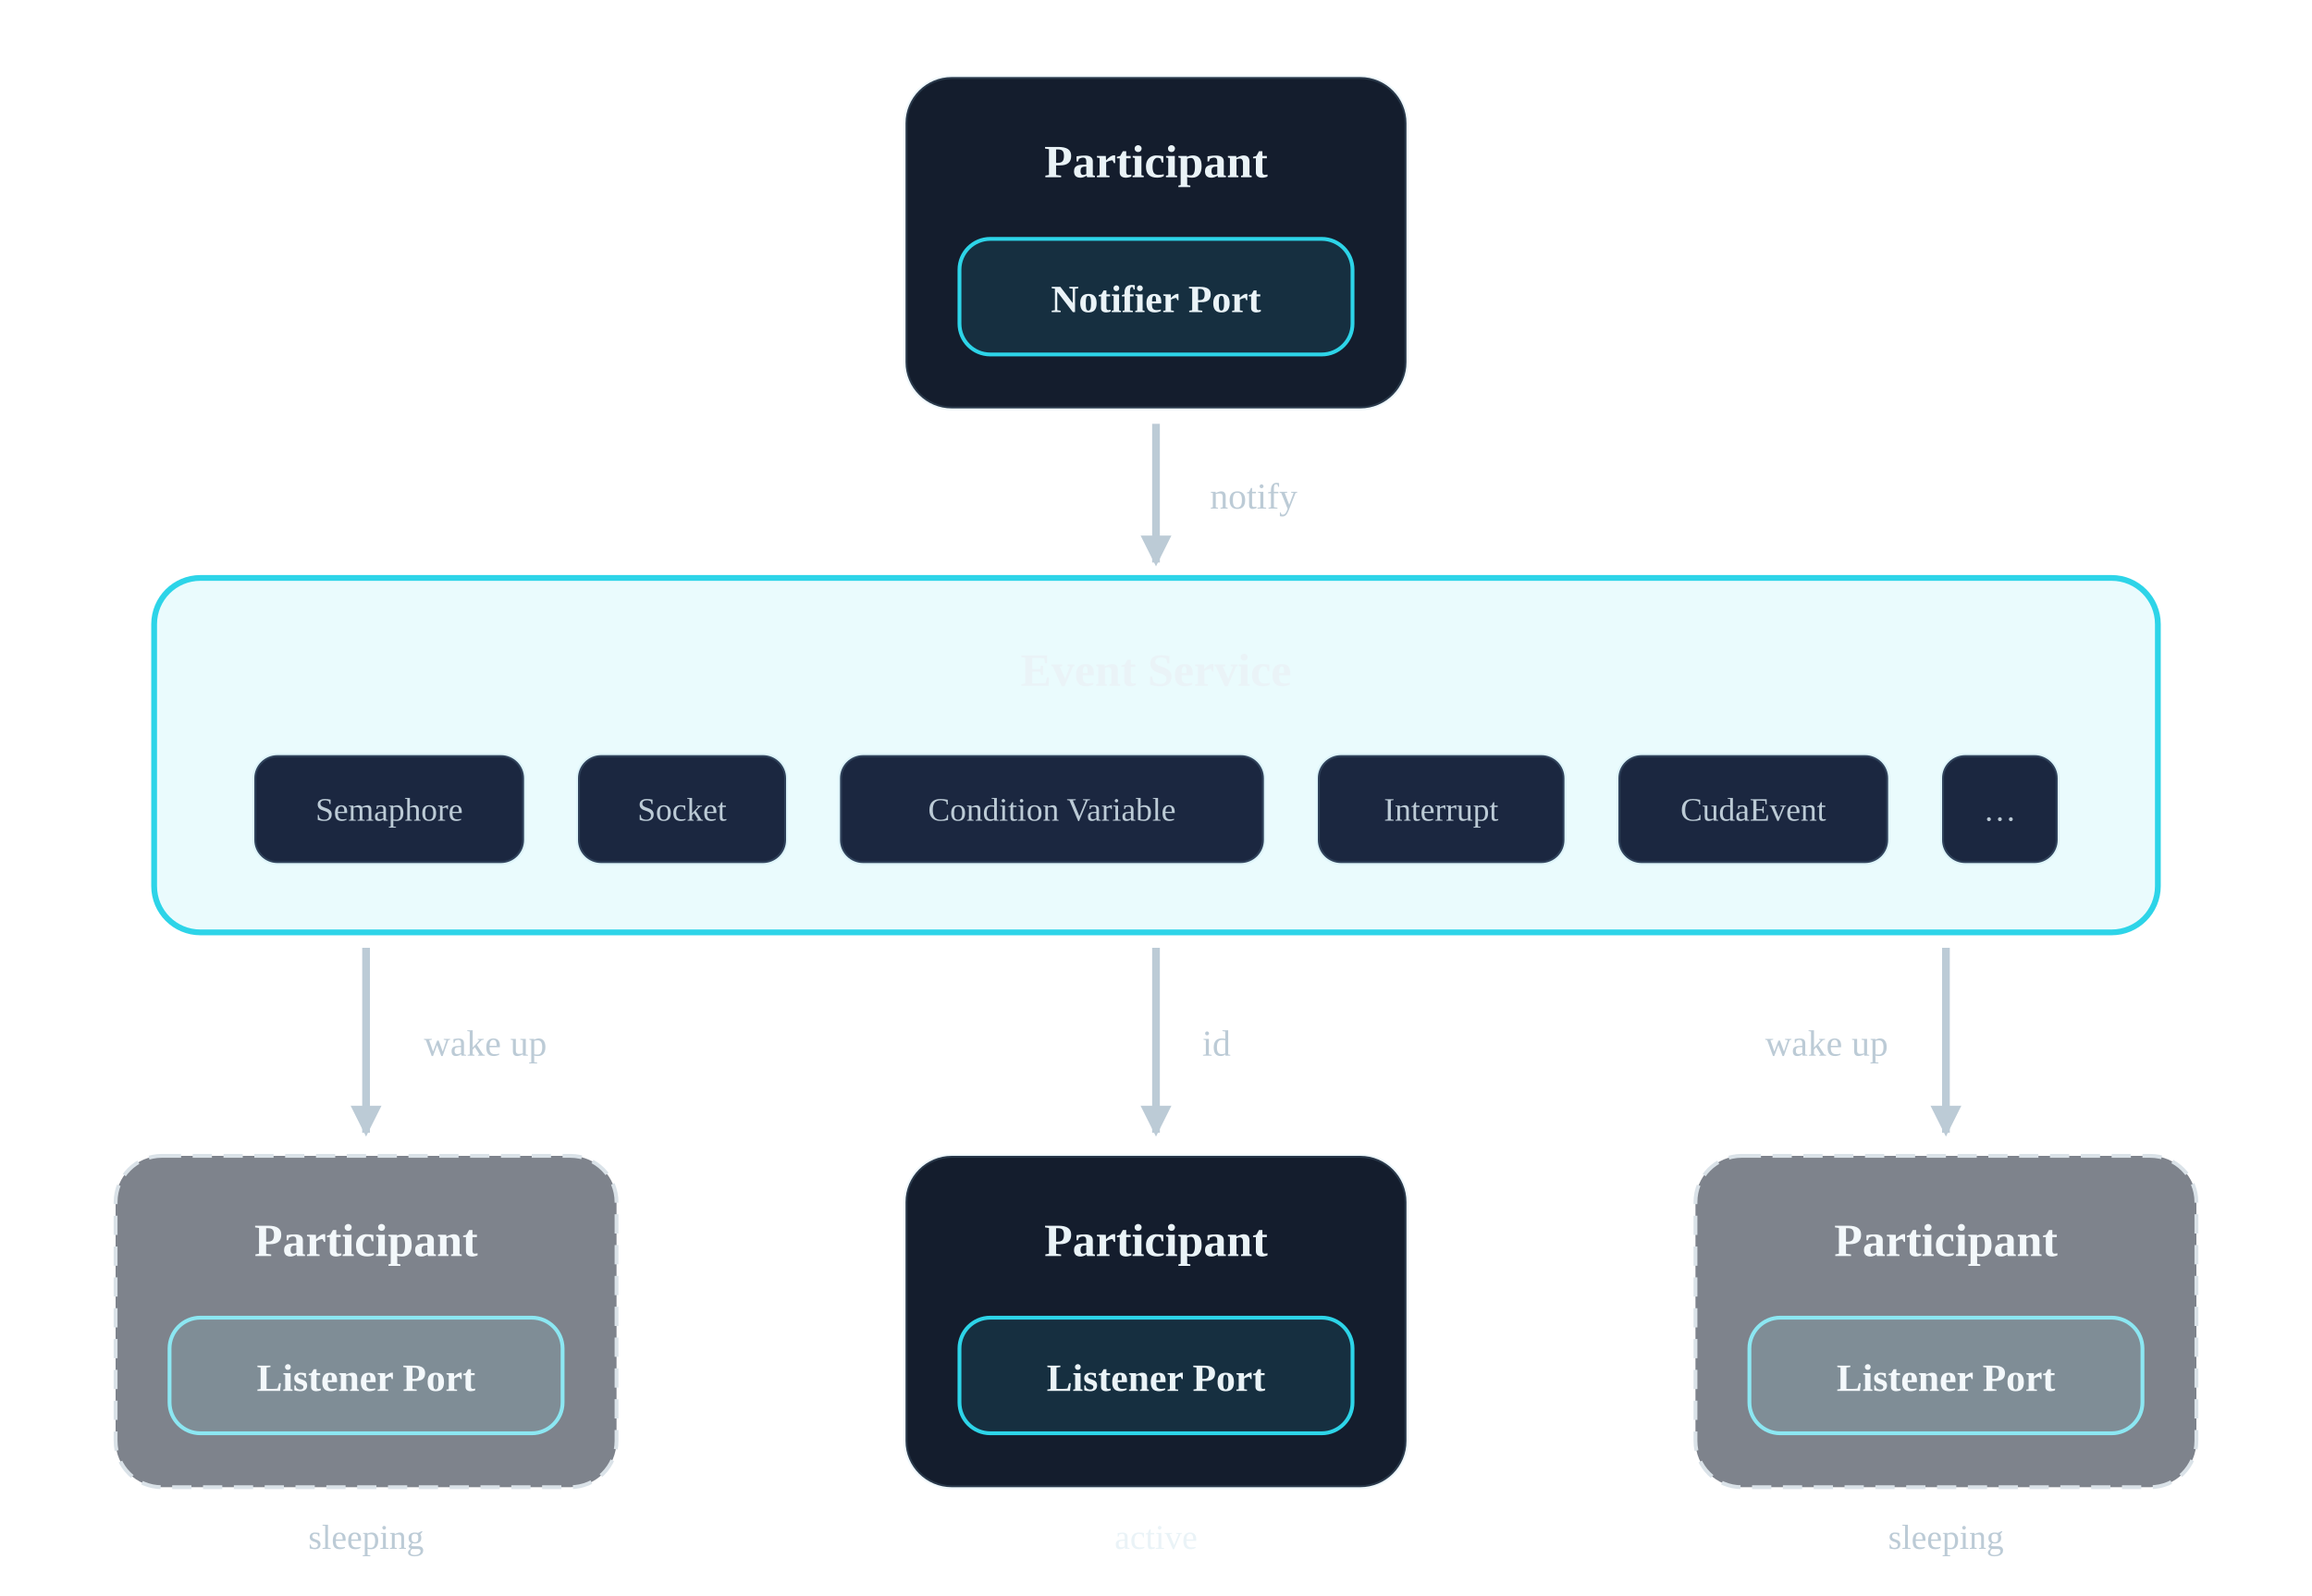
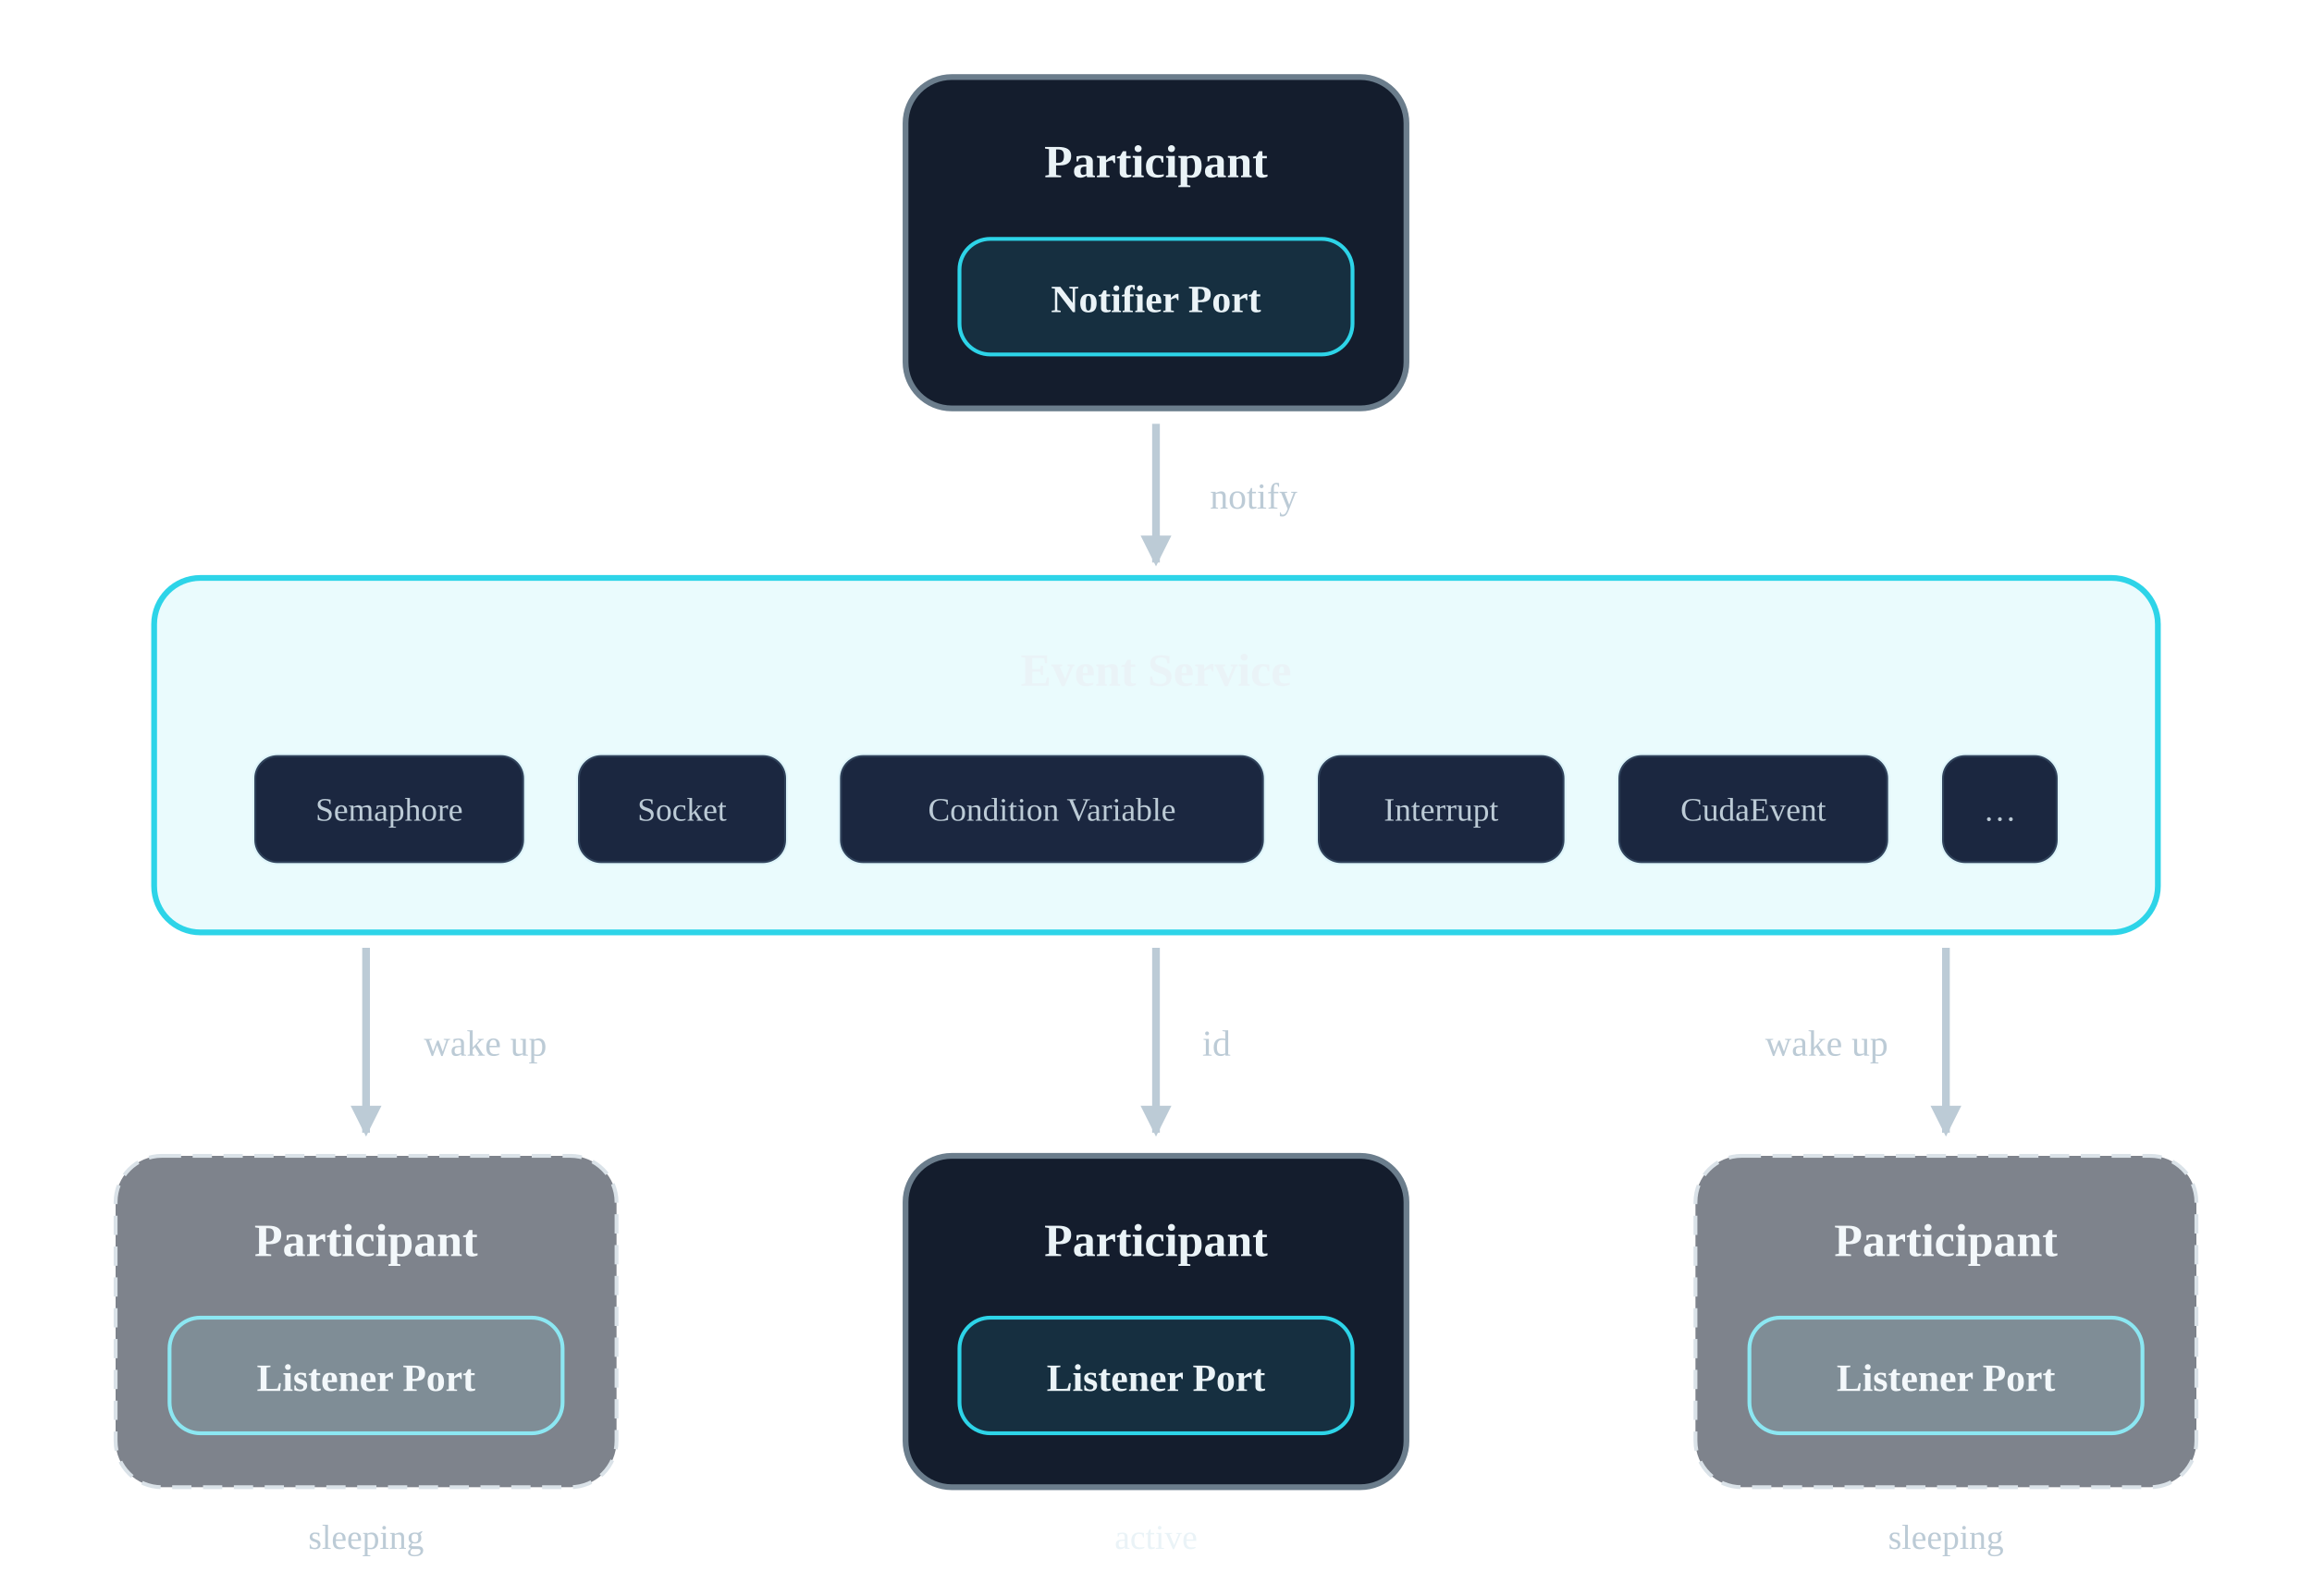
<svg xmlns="http://www.w3.org/2000/svg" viewBox="0 0 600 414" role="img" aria-label="Events over native sleep and wake-up mechanisms">
  <style>
-     .ev-box     { fill: var(--ix-surface, #141d2d); stroke: var(--ix-line, rgba(150,200,230,0.16)); stroke-width: 1; }
+     .ev-box     { fill: var(--ix-surface, #141d2d); stroke: var(--ix-muted-2, #6b7d8c); stroke-width: 1.5; }
    .ev-box-s   { fill: var(--ix-surface, #141d2d); stroke: var(--ix-muted, #bccbd6); stroke-width: 1; stroke-dasharray: 5 3; }
    .ev-port    { fill: rgba(45,212,232,0.10); stroke: var(--ix-ice, #2dd4e8); stroke-width: 1; }
    .ev-title   { font-family: var(--font-stack, sans-serif); font-weight: 600; font-size: 12px; fill: var(--ix-text, #eaf3f7); }
    .ev-port-t  { font-family: var(--font-stack, sans-serif); font-weight: 600; font-size: 10px; fill: var(--ix-text, #eaf3f7); }
    .ev-region  { fill: rgba(45,212,232,0.10); stroke: var(--ix-ice, #2dd4e8); stroke-width: 1.5; }
    .ev-chip    { fill: var(--ix-surface-2, #1b2740); stroke: var(--ix-line, rgba(150,200,230,0.16)); stroke-width: 1; }
    .ev-region-t{ font-family: var(--font-stack, sans-serif); font-weight: 600; font-size: 12px; fill: var(--ix-text, #eaf3f7); }
    .ev-chip-t  { font-family: var(--font-stack, sans-serif); font-size: 8.5px; fill: var(--ix-muted, #bccbd6); }
    .ev-state   { font-family: var(--font-stack, sans-serif); font-size: 9px; fill: var(--ix-muted, #bccbd6); }
    .ev-state-a { font-family: var(--font-stack, sans-serif); font-size: 9px; fill: var(--ix-text, #eaf3f7); }
    .ev-label   { font-family: var(--font-stack, sans-serif); font-size: 9.5px; fill: var(--ix-muted, #bccbd6); }
    .ev-flow    { stroke: var(--ix-muted, #bccbd6); stroke-width: 2; fill: none; }
  </style>
  <defs>
    <marker id="evm-arrow" markerWidth="10" markerHeight="10" refX="8" refY="5" orient="auto" markerUnits="userSpaceOnUse" overflow="visible">
      <path d="M1,1 L9,5 L1,9 Z" fill="var(--ix-muted, #bccbd6)" />
    </marker>
  </defs>
  <rect class="ev-box" x="235" y="20" width="130" height="86" rx="12" />
  <text class="ev-title" x="300" y="46" text-anchor="middle">Participant</text>
  <rect class="ev-port" x="249" y="62" width="102" height="30" rx="8" />
  <text class="ev-port-t" x="300" y="81" text-anchor="middle">Notifier Port</text>
  <line class="ev-flow" x1="300" y1="110" x2="300" y2="146" marker-end="url(#evm-arrow)" />
  <text class="ev-label" x="314" y="132">notify</text>
  <rect class="ev-region" x="40" y="150" width="520" height="92" rx="12" />
  <text class="ev-region-t" x="300" y="178" text-anchor="middle">Event Service</text>
  <rect class="ev-chip" x="66" y="196" width="70" height="28" rx="6" />
  <text class="ev-chip-t" x="101" y="213" text-anchor="middle">Semaphore</text>
  <rect class="ev-chip" x="150" y="196" width="54" height="28" rx="6" />
  <text class="ev-chip-t" x="177" y="213" text-anchor="middle">Socket</text>
  <rect class="ev-chip" x="218" y="196" width="110" height="28" rx="6" />
  <text class="ev-chip-t" x="273" y="213" text-anchor="middle">Condition Variable</text>
  <rect class="ev-chip" x="342" y="196" width="64" height="28" rx="6" />
  <text class="ev-chip-t" x="374" y="213" text-anchor="middle">Interrupt</text>
  <rect class="ev-chip" x="420" y="196" width="70" height="28" rx="6" />
  <text class="ev-chip-t" x="455" y="213" text-anchor="middle">CudaEvent</text>
  <rect class="ev-chip" x="504" y="196" width="30" height="28" rx="6" />
  <text class="ev-chip-t" x="519" y="213" text-anchor="middle">…</text>
  <line class="ev-flow" x1="95" y1="246" x2="95" y2="294" marker-end="url(#evm-arrow)" />
  <text class="ev-label" x="110" y="274" text-anchor="start">wake up</text>
  <line class="ev-flow" x1="300" y1="246" x2="300" y2="294" marker-end="url(#evm-arrow)" />
  <text class="ev-label" x="312" y="274" text-anchor="start">id</text>
  <line class="ev-flow" x1="505" y1="246" x2="505" y2="294" marker-end="url(#evm-arrow)" />
  <text class="ev-label" x="490" y="274" text-anchor="end">wake up</text>
  <g opacity="0.55">
    <rect class="ev-box-s" x="30" y="300" width="130" height="86" rx="12" />
    <text class="ev-title" x="95" y="326" text-anchor="middle">Participant</text>
    <rect class="ev-port" x="44" y="342" width="102" height="30" rx="8" />
    <text class="ev-port-t" x="95" y="361" text-anchor="middle">Listener Port</text>
  </g>
  <text class="ev-state" x="95" y="402" text-anchor="middle">sleeping</text>
  <rect class="ev-box" x="235" y="300" width="130" height="86" rx="12" />
  <text class="ev-title" x="300" y="326" text-anchor="middle">Participant</text>
  <rect class="ev-port" x="249" y="342" width="102" height="30" rx="8" />
  <text class="ev-port-t" x="300" y="361" text-anchor="middle">Listener Port</text>
  <text class="ev-state-a" x="300" y="402" text-anchor="middle">active</text>
  <g opacity="0.55">
    <rect class="ev-box-s" x="440" y="300" width="130" height="86" rx="12" />
    <text class="ev-title" x="505" y="326" text-anchor="middle">Participant</text>
    <rect class="ev-port" x="454" y="342" width="102" height="30" rx="8" />
    <text class="ev-port-t" x="505" y="361" text-anchor="middle">Listener Port</text>
  </g>
  <text class="ev-state" x="505" y="402" text-anchor="middle">sleeping</text>
</svg>
